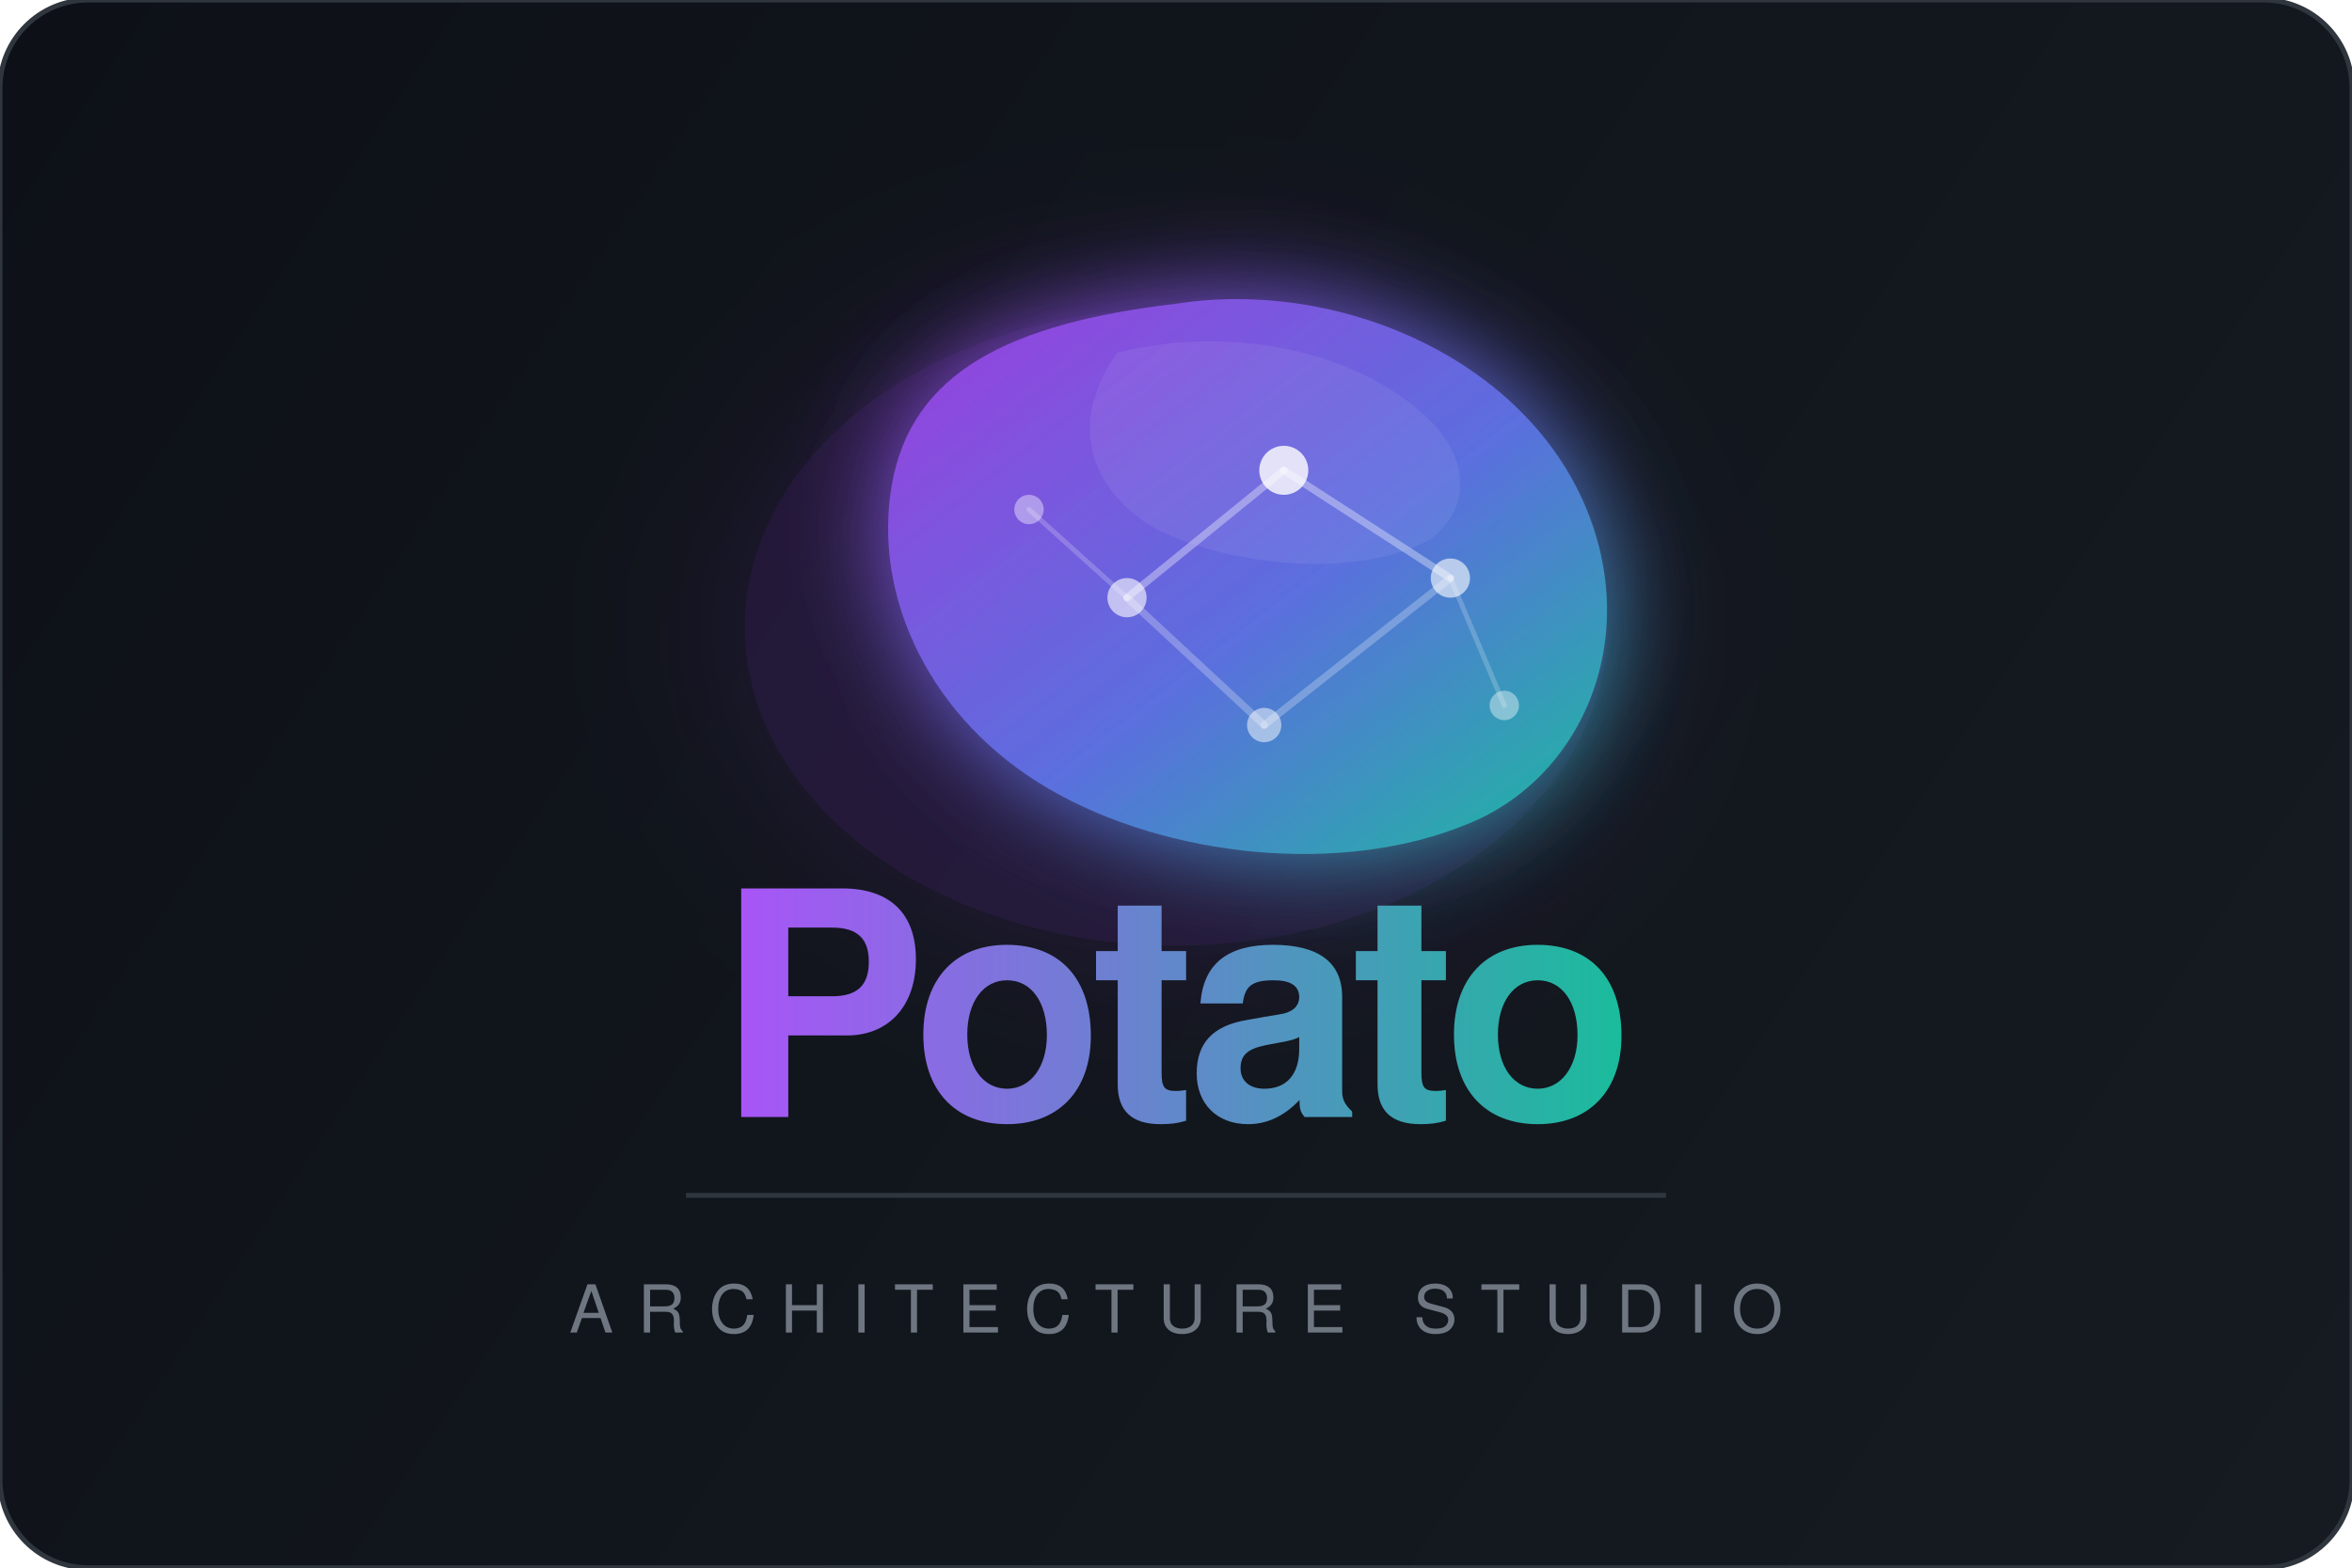
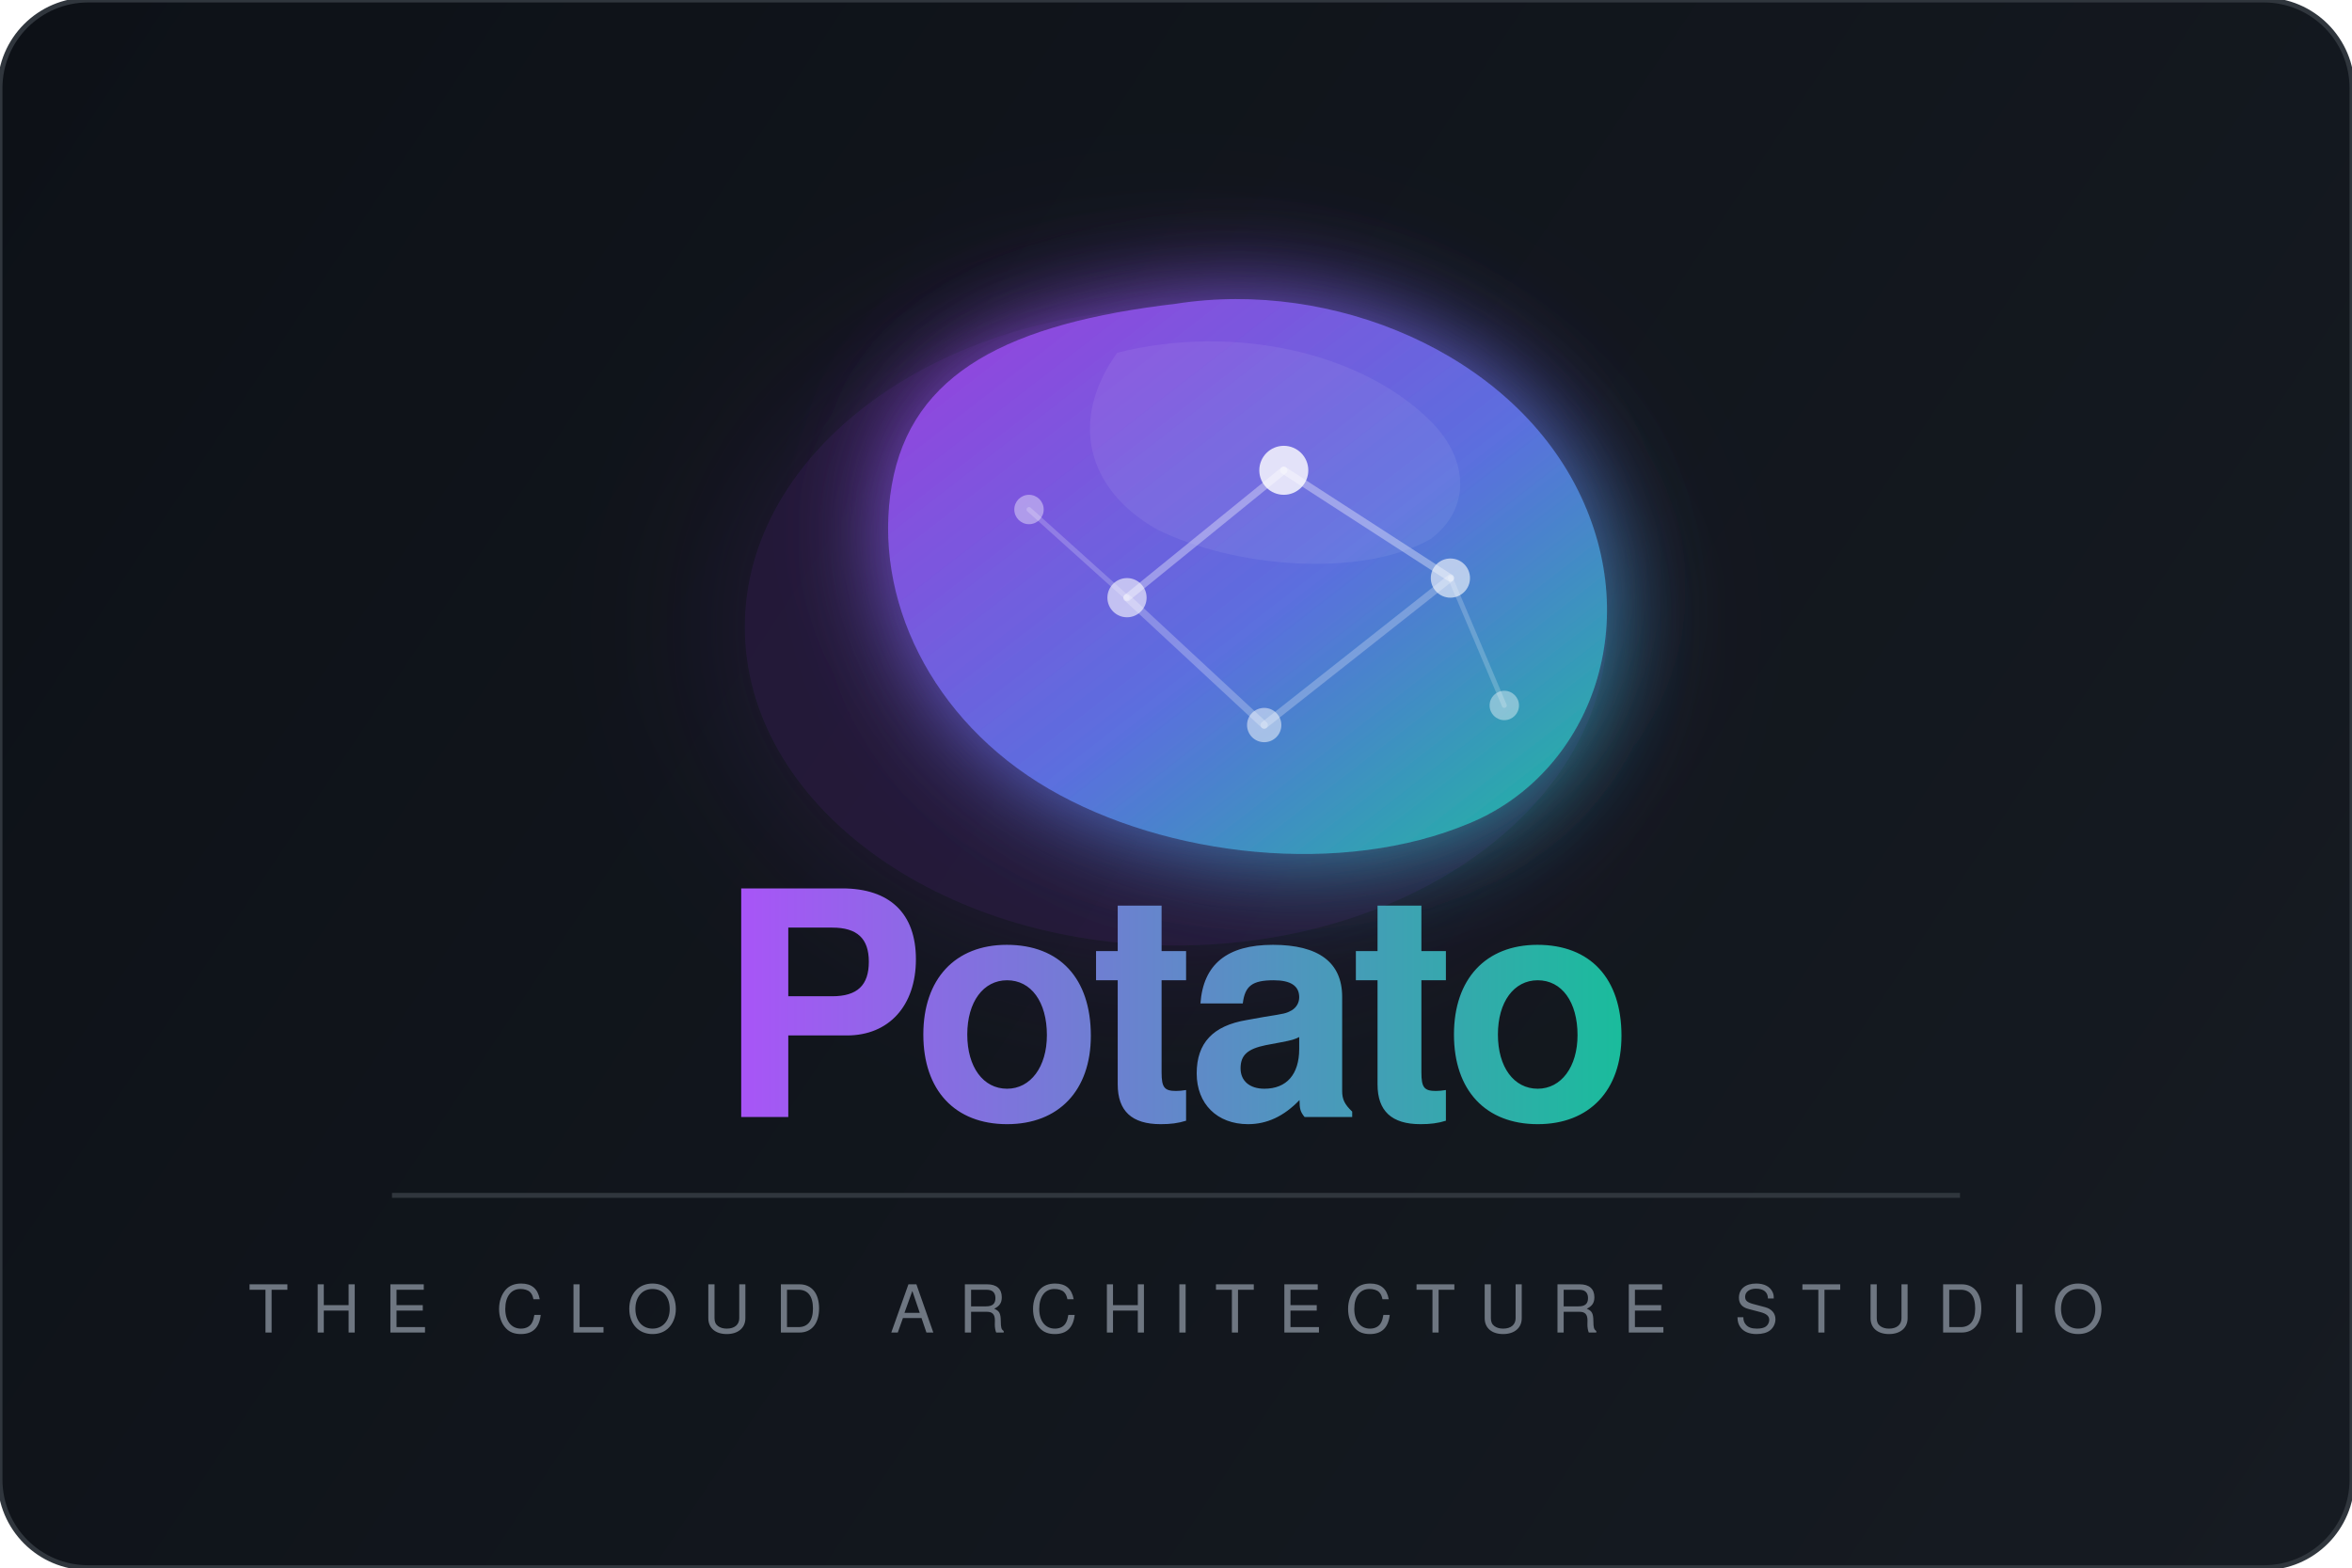
<svg xmlns="http://www.w3.org/2000/svg" viewBox="0 0 480 320" width="480" height="320">
  <defs>
    <linearGradient id="bgGrad" x1="0" y1="0" x2="480" y2="320" gradientUnits="userSpaceOnUse">
      <stop offset="0%" stop-color="#0d1117" />
      <stop offset="100%" stop-color="#161b22" />
    </linearGradient>
    <linearGradient id="potatoGrad" x1="0" y1="0" x2="1" y2="1">
      <stop offset="0%" stop-color="#9B3FDE" />
      <stop offset="55%" stop-color="#5B6FDE" />
      <stop offset="100%" stop-color="#1ABC9C" />
    </linearGradient>
    <linearGradient id="titleGrad" x1="0" y1="0" x2="1" y2="0">
      <stop offset="0%" stop-color="#a855f7" />
      <stop offset="100%" stop-color="#1ABC9C" />
    </linearGradient>
    <filter id="glow" x="-40%" y="-40%" width="180%" height="180%">
      <feGaussianBlur in="SourceGraphic" stdDeviation="10" result="blur" />
      <feMerge>
        <feMergeNode in="blur" />
        <feMergeNode in="SourceGraphic" />
      </feMerge>
    </filter>
    <filter id="softglow" x="-60%" y="-60%" width="220%" height="220%">
      <feGaussianBlur in="SourceGraphic" stdDeviation="18" result="blur" />
      <feMerge>
        <feMergeNode in="blur" />
        <feMergeNode in="SourceGraphic" />
      </feMerge>
    </filter>
  </defs>
  <rect width="480" height="320" fill="url(#bgGrad)" rx="18" />
  <rect width="480" height="320" fill="none" stroke="#30363d" stroke-width="1" rx="18" />
  <ellipse cx="240" cy="128" rx="88" ry="65" fill="#7B2FBE" opacity="0.18" filter="url(#softglow)" />
  <path d="M240 62            C272 57 308 72 322 100            C336 128 324 158 300 168            C274 179 238 175 214 161            C190 147 178 122 182 99            C186 76 206 66 240 62 Z" fill="url(#potatoGrad)" filter="url(#glow)" />
  <path d="M228 72 C252 66 278 72 292 86 C300 94 300 104 292 110 C278 118 252 116 236 108 C222 100 218 86 228 72 Z" fill="rgba(255,255,255,0.07)" />
  <circle cx="262" cy="96" r="5" fill="rgba(255,255,255,0.80)" />
  <circle cx="296" cy="118" r="4" fill="rgba(255,255,255,0.60)" />
  <circle cx="230" cy="122" r="4" fill="rgba(255,255,255,0.60)" />
  <circle cx="258" cy="148" r="3.5" fill="rgba(255,255,255,0.50)" />
  <circle cx="307" cy="144" r="3" fill="rgba(255,255,255,0.40)" />
  <circle cx="210" cy="104" r="3" fill="rgba(255,255,255,0.40)" />
  <line x1="262" y1="96" x2="296" y2="118" stroke="rgba(255,255,255,0.35)" stroke-width="1.5" stroke-linecap="round" />
  <line x1="262" y1="96" x2="230" y2="122" stroke="rgba(255,255,255,0.35)" stroke-width="1.5" stroke-linecap="round" />
  <line x1="296" y1="118" x2="258" y2="148" stroke="rgba(255,255,255,0.25)" stroke-width="1.5" stroke-linecap="round" />
  <line x1="230" y1="122" x2="258" y2="148" stroke="rgba(255,255,255,0.25)" stroke-width="1.5" stroke-linecap="round" />
  <line x1="296" y1="118" x2="307" y2="144" stroke="rgba(255,255,255,0.20)" stroke-width="1" stroke-linecap="round" />
  <line x1="230" y1="122" x2="210" y2="104" stroke="rgba(255,255,255,0.20)" stroke-width="1" stroke-linecap="round" />
  <text x="240" y="228" font-family="-apple-system, BlinkMacSystemFont, 'Segoe UI', system-ui, Helvetica, Arial, sans-serif" font-size="64" font-weight="800" fill="url(#titleGrad)" text-anchor="middle" letter-spacing="-2">Potato</text>
-   <line x1="140" y1="244" x2="340" y2="244" stroke="#30363d" stroke-width="1" />
-   <text x="240" y="272" font-family="-apple-system, BlinkMacSystemFont, 'Segoe UI', system-ui, Helvetica, Arial, sans-serif" font-size="13.5" font-weight="500" fill="#6e7681" text-anchor="middle" letter-spacing="5">ARCHITECTURE STUDIO</text>
+   <line x1="80" y1="244" x2="400" y2="244" stroke="#30363d" stroke-width="1" />
+   <text x="240" y="272" font-family="-apple-system, BlinkMacSystemFont, 'Segoe UI', system-ui, Helvetica, Arial, sans-serif" font-size="13.5" font-weight="500" fill="#6e7681" text-anchor="middle" letter-spacing="5">THE CLOUD ARCHITECTURE STUDIO</text>
</svg>
